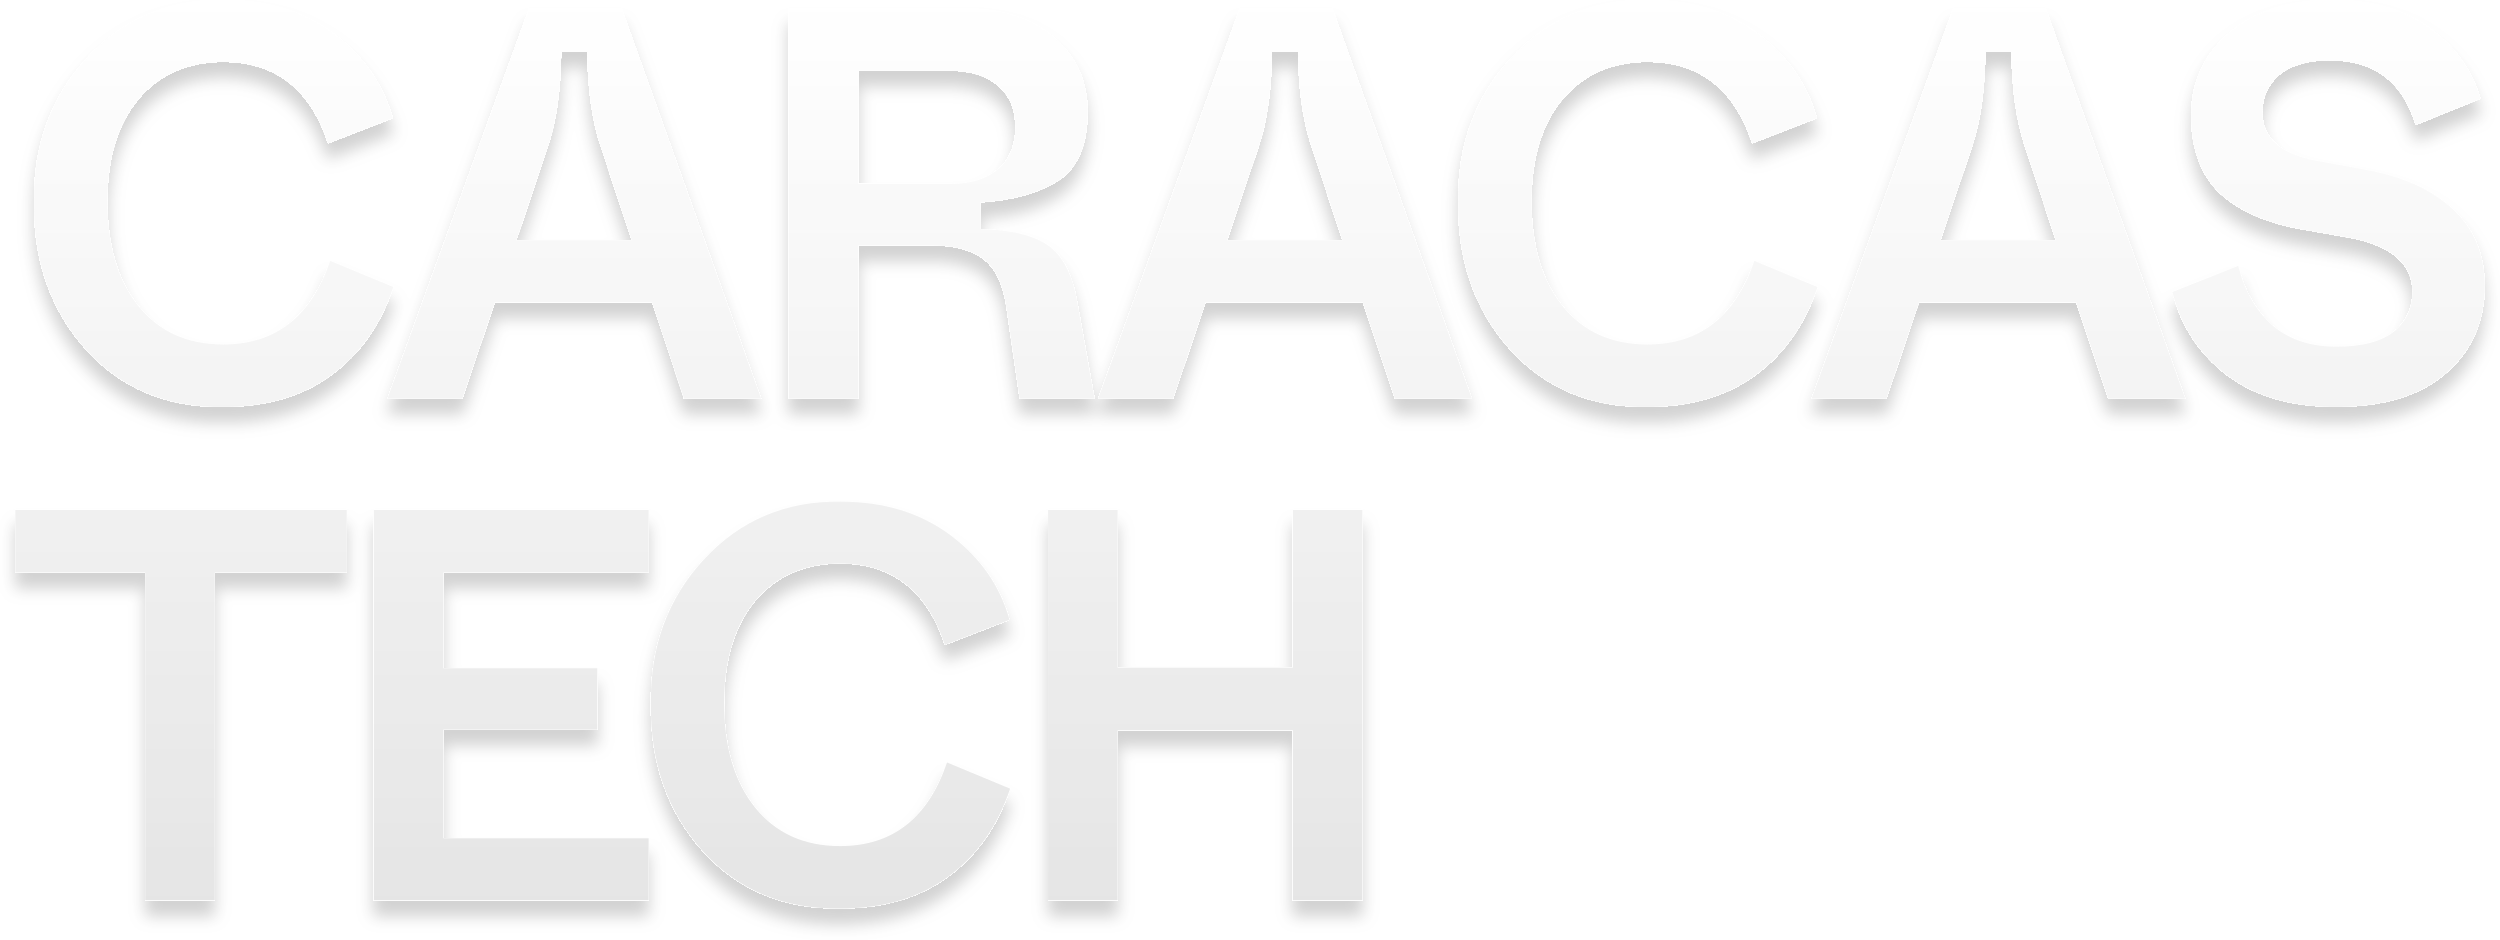
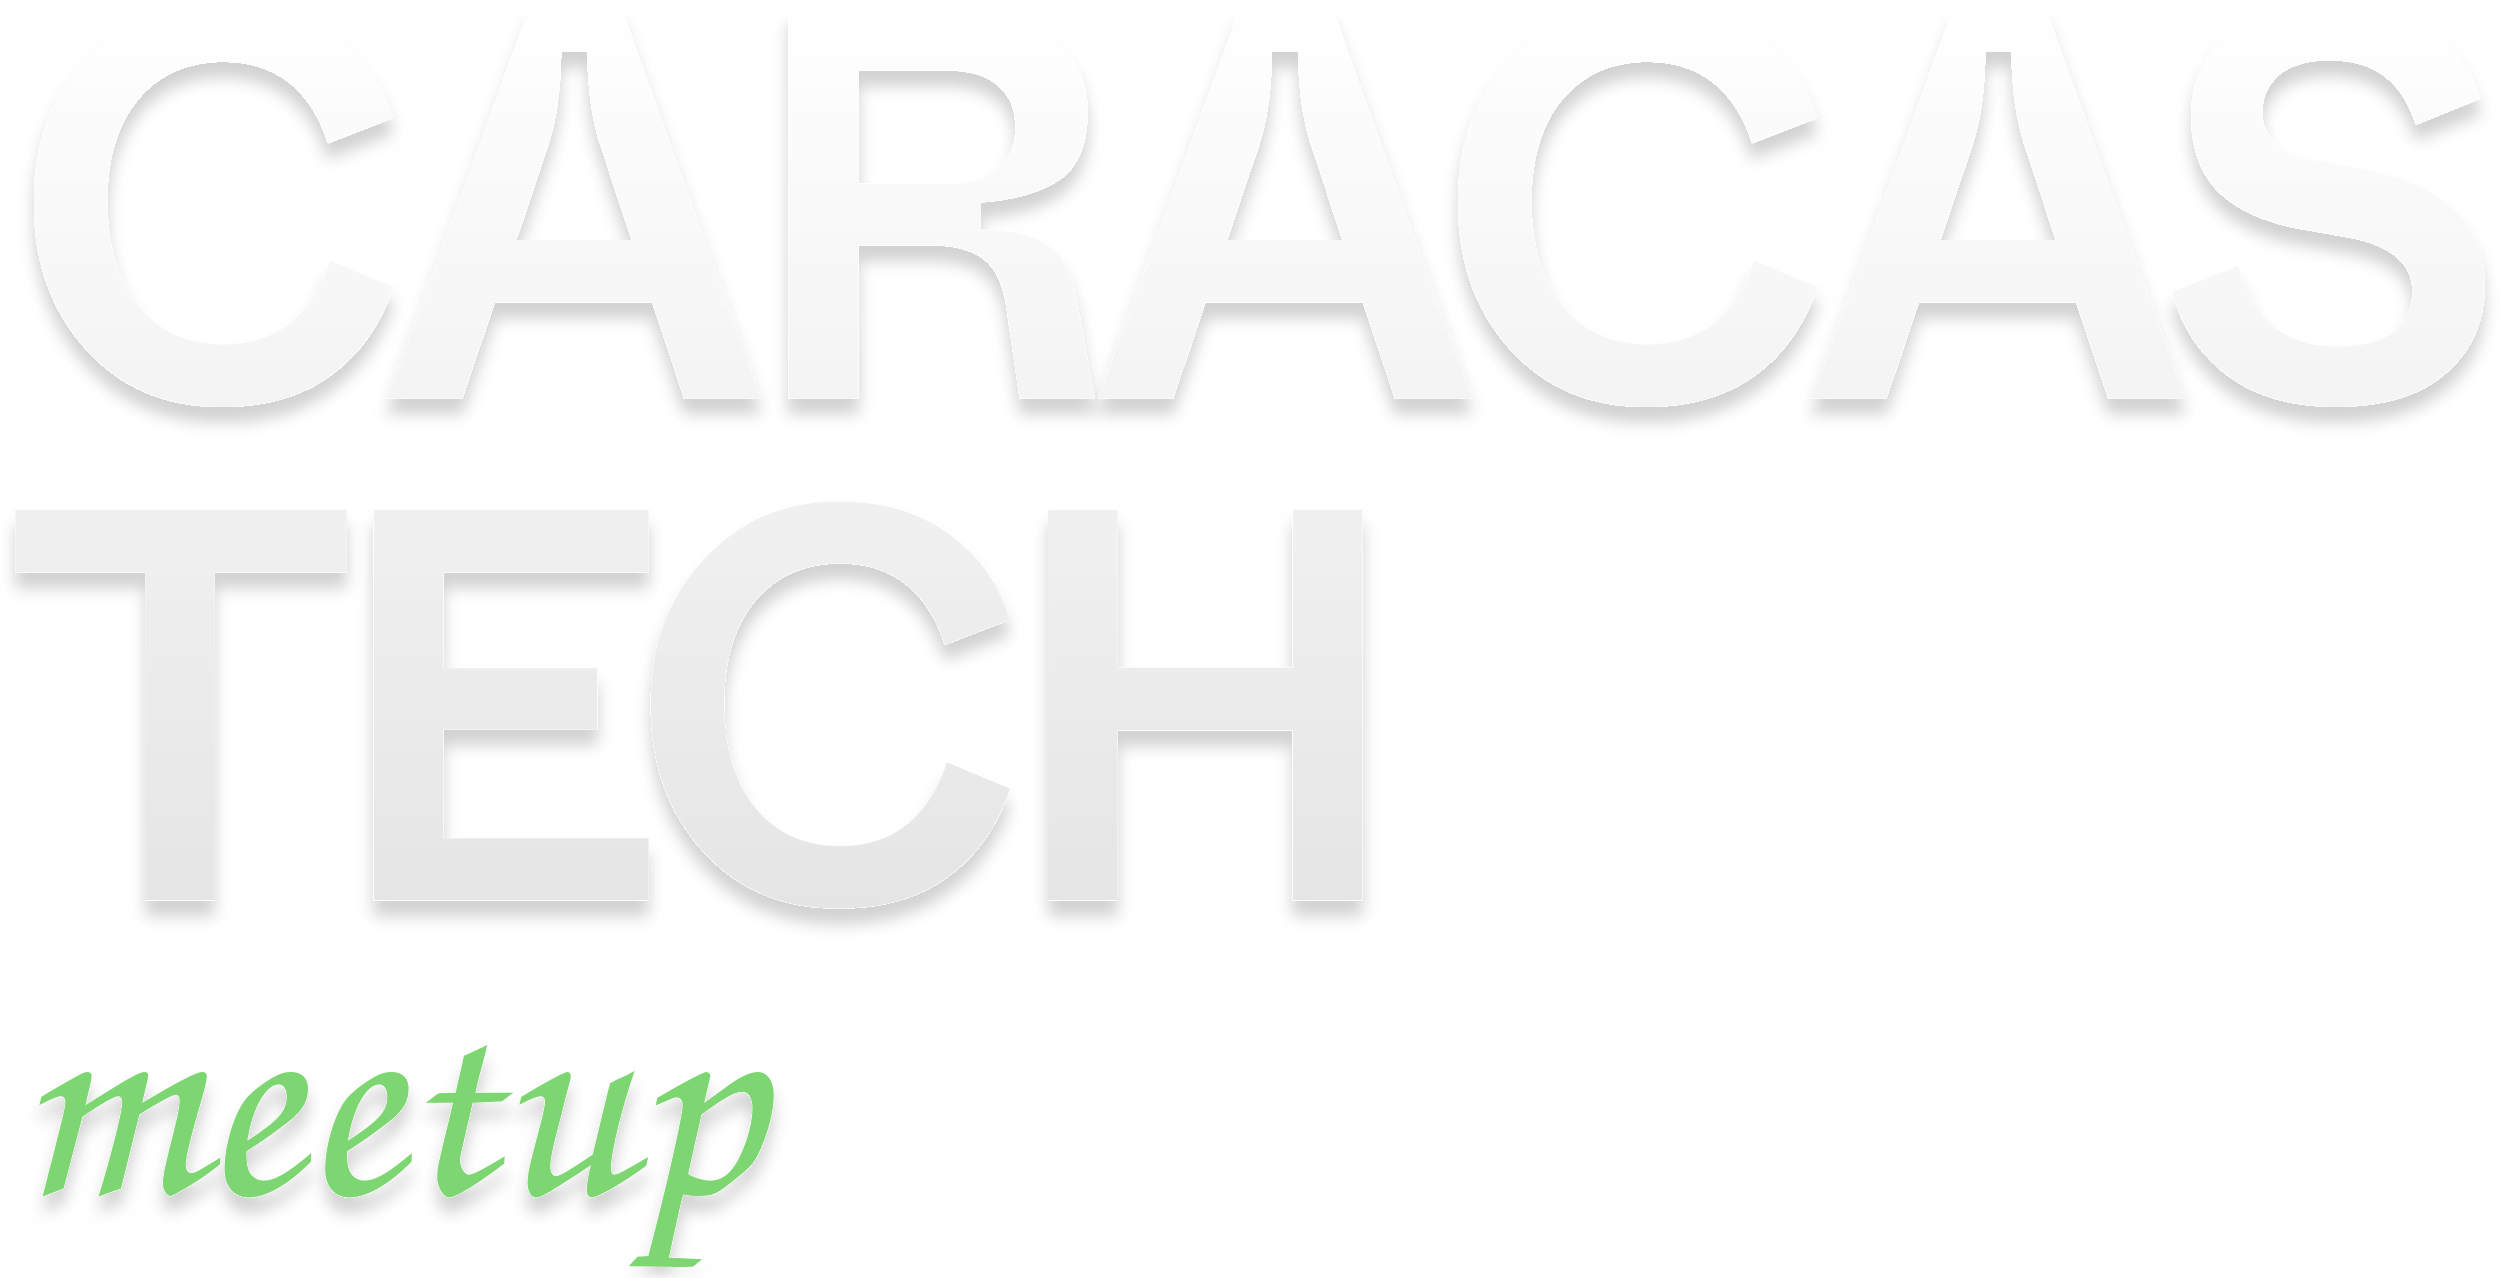
- <svg xmlns="http://www.w3.org/2000/svg" preserveAspectRatio="none" overflow="visible" style="display: block;" width="743.533" height="279.337" viewBox="0 0 743.533 279.337" fill="none">
-   <g id="Caracas tech" opacity="0.7" filter="url(#filter0_d_0_4)" style="mix-blend-mode:plus-lighter">
+ <svg xmlns="http://www.w3.org/2000/svg" preserveAspectRatio="xMinYMin meet" overflow="visible" style="display: block;" width="743.533" height="380" viewBox="0 0 743.533 380" fill="none" role="img" aria-labelledby="wordmarkTitle">
+   <g id="Caracas Tech Meetup" opacity="0.7" filter="url(#filter0_d_0_4)" style="mix-blend-mode:plus-lighter">
    <path d="M10.132 60.011C9.92 43.104 15.167 28.848 25.871 17.245C36.682 5.531 50.248 -0.215 66.57 0.006C79.394 0.006 90.258 3.321 99.161 9.952C108.064 16.582 113.946 24.981 116.807 35.147L97.571 42.606C92.272 26.473 81.885 18.405 66.411 18.405C55.812 18.405 47.386 22.107 41.133 29.511C34.986 36.915 31.913 47.027 31.913 59.845C31.913 72.996 34.986 83.383 41.133 91.008C47.281 98.633 55.706 102.446 66.411 102.446C81.991 102.446 92.59 94.158 98.207 77.582L116.966 85.372C113.257 96.534 107.11 105.264 98.525 111.562C89.94 117.861 79.235 121.011 66.411 121.011C49.665 121.232 36.046 115.541 25.553 103.938C15.061 92.224 9.92 77.582 10.132 60.011Z" fill="url(#paint0_linear_0_4)" />
    <path d="M203.462 118.524L193.924 89.848H147.184L137.486 118.524H115.229L157.358 2.493H184.862L226.355 118.524H203.462ZM153.543 71.449H187.882L178.662 43.435C176.118 35.921 174.793 26.583 174.687 15.422H166.897C166.791 26.694 165.466 36.087 162.923 43.601L153.543 71.449Z" fill="url(#paint1_linear_0_4)" />
    <path d="M234.582 118.524V2.493H286.41C297.856 2.493 306.865 5.366 313.436 11.112C320.113 16.748 323.452 24.152 323.452 33.324C323.452 43.38 320.378 50.287 314.231 54.044C308.296 57.58 300.771 59.624 291.656 60.177V68.133C300.771 68.354 307.501 70.012 311.846 73.106C316.192 76.2 319.053 81.891 320.431 90.18L325.519 118.524H303.261L299.446 92.003C298.492 84.93 296.266 80.013 292.769 77.25C289.271 74.377 283.866 72.941 276.553 72.941H255.25V118.524H234.582ZM255.25 54.707H282.753C288.688 54.707 293.352 53.27 296.743 50.397C300.241 47.524 301.99 43.325 301.99 37.799C301.99 32.385 300.241 28.241 296.743 25.367C293.352 22.494 288.688 21.058 282.753 21.058H255.25V54.707Z" fill="url(#paint2_linear_0_4)" />
    <path d="M414.855 118.524L405.316 89.848H358.576L348.879 118.524H326.621L368.751 2.493H396.254L437.748 118.524H414.855ZM364.935 71.449H399.275L390.054 43.435C387.51 35.921 386.186 26.583 386.08 15.422H378.29C378.184 26.694 376.859 36.087 374.315 43.601L364.935 71.449Z" fill="url(#paint3_linear_0_4)" />
    <path d="M433.694 60.011C433.482 43.104 438.728 28.848 449.433 17.245C460.243 5.531 473.81 -0.215 490.132 0.006C502.956 0.006 513.819 3.321 522.722 9.952C531.625 16.582 537.507 24.981 540.369 35.147L521.132 42.606C515.833 26.473 505.447 18.405 489.973 18.405C479.374 18.405 470.948 22.107 464.695 29.511C458.548 36.915 455.474 47.027 455.474 59.845C455.474 72.996 458.548 83.383 464.695 91.008C470.842 98.633 479.268 102.446 489.973 102.446C505.553 102.446 516.151 94.158 521.768 77.582L540.528 85.372C536.818 96.534 530.671 105.264 522.086 111.562C513.502 117.861 502.797 121.011 489.973 121.011C473.227 121.232 459.608 115.541 449.115 103.938C438.622 92.224 433.482 77.582 433.694 60.011Z" fill="url(#paint4_linear_0_4)" />
    <path d="M627.024 118.524L617.485 89.848H570.745L561.047 118.524H538.79L580.92 2.493H608.423L649.917 118.524H627.024ZM577.104 71.449H611.444L602.223 43.435C599.679 35.921 598.355 26.583 598.249 15.422H590.459C590.353 26.694 589.028 36.087 586.484 43.601L577.104 71.449Z" fill="url(#paint5_linear_0_4)" />
    <path d="M646.121 86.864L665.676 79.074C667.477 86.367 670.816 92.224 675.691 96.644C680.673 100.954 687.085 103.109 694.928 103.109C702.347 103.109 707.964 101.672 711.78 98.799C715.595 95.815 717.503 91.782 717.503 86.698C717.503 78.3 711.144 72.941 698.425 70.62L684.276 68.133C673.466 66.144 665.305 62.442 659.793 57.028C654.388 51.613 651.685 44.043 651.685 34.318C651.685 24.483 655.448 16.306 662.973 9.786C670.604 3.266 680.779 0.006 693.497 0.006C705.473 0.006 715.224 2.824 722.749 8.46C730.274 13.985 735.256 20.947 737.693 29.346L718.457 37.136C714.641 24.318 706.109 17.908 692.861 17.908C686.396 17.908 681.415 19.345 677.917 22.218C674.525 25.091 672.83 28.793 672.83 33.324C672.83 40.949 678.076 45.756 688.569 47.745L703.036 50.397C714.376 52.386 723.173 56.309 729.426 62.166C735.785 68.023 738.965 75.648 738.965 85.041C738.965 95.76 735.097 104.435 727.36 111.065C719.729 117.696 708.812 121.011 694.61 121.011C681.468 121.011 670.71 117.861 662.337 111.562C654.07 105.264 648.665 97.031 646.121 86.864Z" fill="url(#paint6_linear_0_4)" />
    <path d="M43.2 267.708V170.241H4.568V151.676H103.135V170.241H63.867V267.708H43.2Z" fill="url(#paint7_linear_0_4)" />
    <path d="M111.187 267.708V151.676H192.903V170.241H131.855V198.752H177.641V216.986H131.855V249.309H192.903V267.708H111.187Z" fill="url(#paint8_linear_0_4)" />
    <path d="M193.579 209.195C193.368 192.287 198.614 178.032 209.318 166.429C220.129 154.715 233.695 148.969 250.017 149.19C262.841 149.19 273.705 152.505 282.608 159.136C291.511 165.766 297.393 174.164 300.255 184.331L281.018 191.79C275.719 175.656 265.332 167.589 249.858 167.589C239.26 167.589 230.834 171.291 224.58 178.695C218.433 186.099 215.36 196.21 215.36 209.029C215.36 222.18 218.433 232.567 224.58 240.192C230.728 247.817 239.154 251.63 249.858 251.63C265.438 251.63 276.037 243.342 281.654 226.766L300.413 234.556C296.704 245.717 290.557 254.447 281.972 260.746C273.387 267.045 262.682 270.195 249.858 270.195C233.112 270.416 219.493 264.725 209 253.121C198.508 241.408 193.368 226.766 193.579 209.195Z" fill="url(#paint9_linear_0_4)" />
    <path d="M311.712 267.708V151.676H332.379V198.586H384.525V151.676H405.192V267.708H384.525V217.151H332.379V267.708H311.712Z" fill="url(#paint10_linear_0_4)" />
+     <text x="4.568" y="355" fill="#46C536" font-family="Caveat, 'Segoe Script', cursive" font-size="88" font-style="italic">meetup</text>
  </g>
  <defs>
-     <filter id="filter0_d_0_4" x="0" y="0" width="743.533" height="279.337" filterUnits="userSpaceOnUse" color-interpolation-filters="sRGB">
+     <filter id="filter0_d_0_4" x="0" y="0" width="743.533" height="380" filterUnits="userSpaceOnUse" color-interpolation-filters="sRGB">
      <feFlood flood-opacity="0" result="BackgroundImageFix" />
      <feColorMatrix in="SourceAlpha" type="matrix" values="0 0 0 0 0 0 0 0 0 0 0 0 0 0 0 0 0 0 127 0" result="hardAlpha" />
      <feOffset dy="4.568" />
      <feGaussianBlur stdDeviation="2.284" />
      <feComposite in2="hardAlpha" operator="out" />
      <feColorMatrix type="matrix" values="0 0 0 0 0 0 0 0 0 0 0 0 0 0 0 0 0 0 0.25 0" />
      <feBlend mode="normal" in2="BackgroundImageFix" result="effect1_dropShadow_0_4" />
      <feBlend mode="normal" in="SourceGraphic" in2="effect1_dropShadow_0_4" result="shape" />
    </filter>
    <linearGradient id="paint0_linear_0_4" x1="371.767" y1="0" x2="371.767" y2="270.201" gradientUnits="userSpaceOnUse">
      <stop stop-color="white" />
      <stop offset="1" stop-color="#DADADA" />
    </linearGradient>
    <linearGradient id="paint1_linear_0_4" x1="371.767" y1="0" x2="371.767" y2="270.201" gradientUnits="userSpaceOnUse">
      <stop stop-color="white" />
      <stop offset="1" stop-color="#DADADA" />
    </linearGradient>
    <linearGradient id="paint2_linear_0_4" x1="371.767" y1="0" x2="371.767" y2="270.201" gradientUnits="userSpaceOnUse">
      <stop stop-color="white" />
      <stop offset="1" stop-color="#DADADA" />
    </linearGradient>
    <linearGradient id="paint3_linear_0_4" x1="371.767" y1="0" x2="371.767" y2="270.201" gradientUnits="userSpaceOnUse">
      <stop stop-color="white" />
      <stop offset="1" stop-color="#DADADA" />
    </linearGradient>
    <linearGradient id="paint4_linear_0_4" x1="371.767" y1="0" x2="371.767" y2="270.201" gradientUnits="userSpaceOnUse">
      <stop stop-color="white" />
      <stop offset="1" stop-color="#DADADA" />
    </linearGradient>
    <linearGradient id="paint5_linear_0_4" x1="371.767" y1="0" x2="371.767" y2="270.201" gradientUnits="userSpaceOnUse">
      <stop stop-color="white" />
      <stop offset="1" stop-color="#DADADA" />
    </linearGradient>
    <linearGradient id="paint6_linear_0_4" x1="371.767" y1="0" x2="371.767" y2="270.201" gradientUnits="userSpaceOnUse">
      <stop stop-color="white" />
      <stop offset="1" stop-color="#DADADA" />
    </linearGradient>
    <linearGradient id="paint7_linear_0_4" x1="371.767" y1="0" x2="371.767" y2="270.201" gradientUnits="userSpaceOnUse">
      <stop stop-color="white" />
      <stop offset="1" stop-color="#DADADA" />
    </linearGradient>
    <linearGradient id="paint8_linear_0_4" x1="371.767" y1="0" x2="371.767" y2="270.201" gradientUnits="userSpaceOnUse">
      <stop stop-color="white" />
      <stop offset="1" stop-color="#DADADA" />
    </linearGradient>
    <linearGradient id="paint9_linear_0_4" x1="371.767" y1="0" x2="371.767" y2="270.201" gradientUnits="userSpaceOnUse">
      <stop stop-color="white" />
      <stop offset="1" stop-color="#DADADA" />
    </linearGradient>
    <linearGradient id="paint10_linear_0_4" x1="371.767" y1="0" x2="371.767" y2="270.201" gradientUnits="userSpaceOnUse">
      <stop stop-color="white" />
      <stop offset="1" stop-color="#DADADA" />
    </linearGradient>
  </defs>
</svg>
